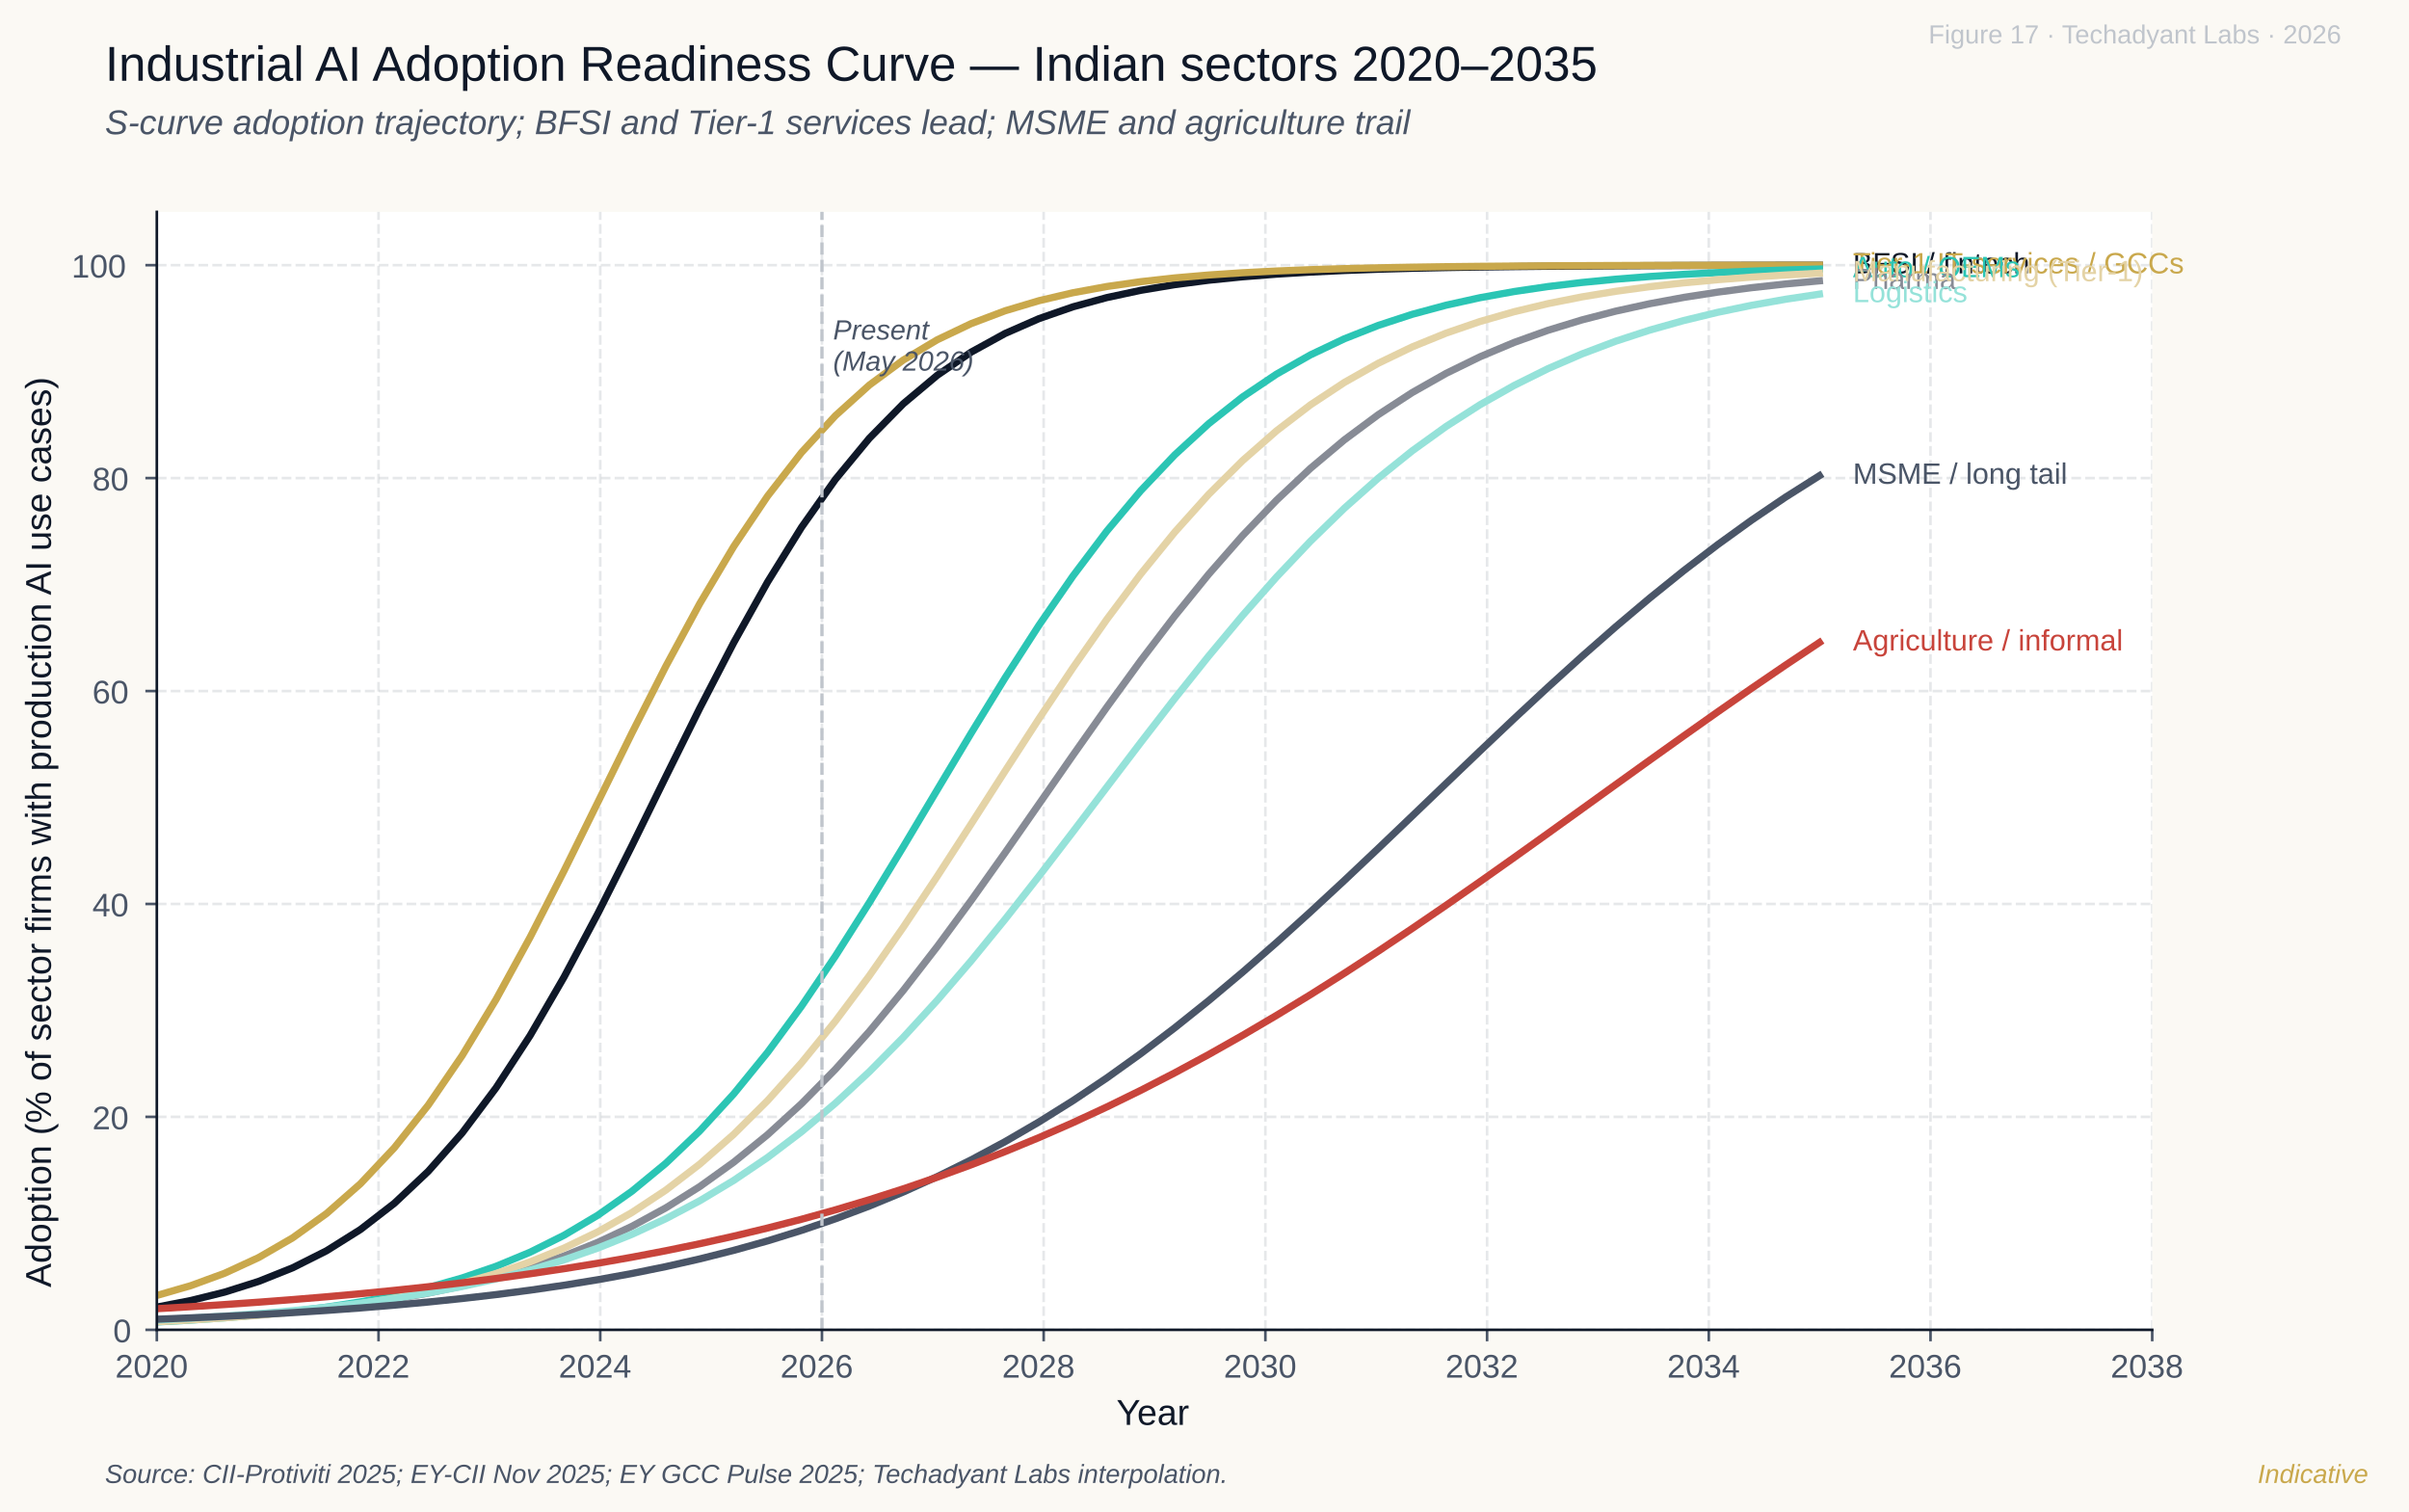
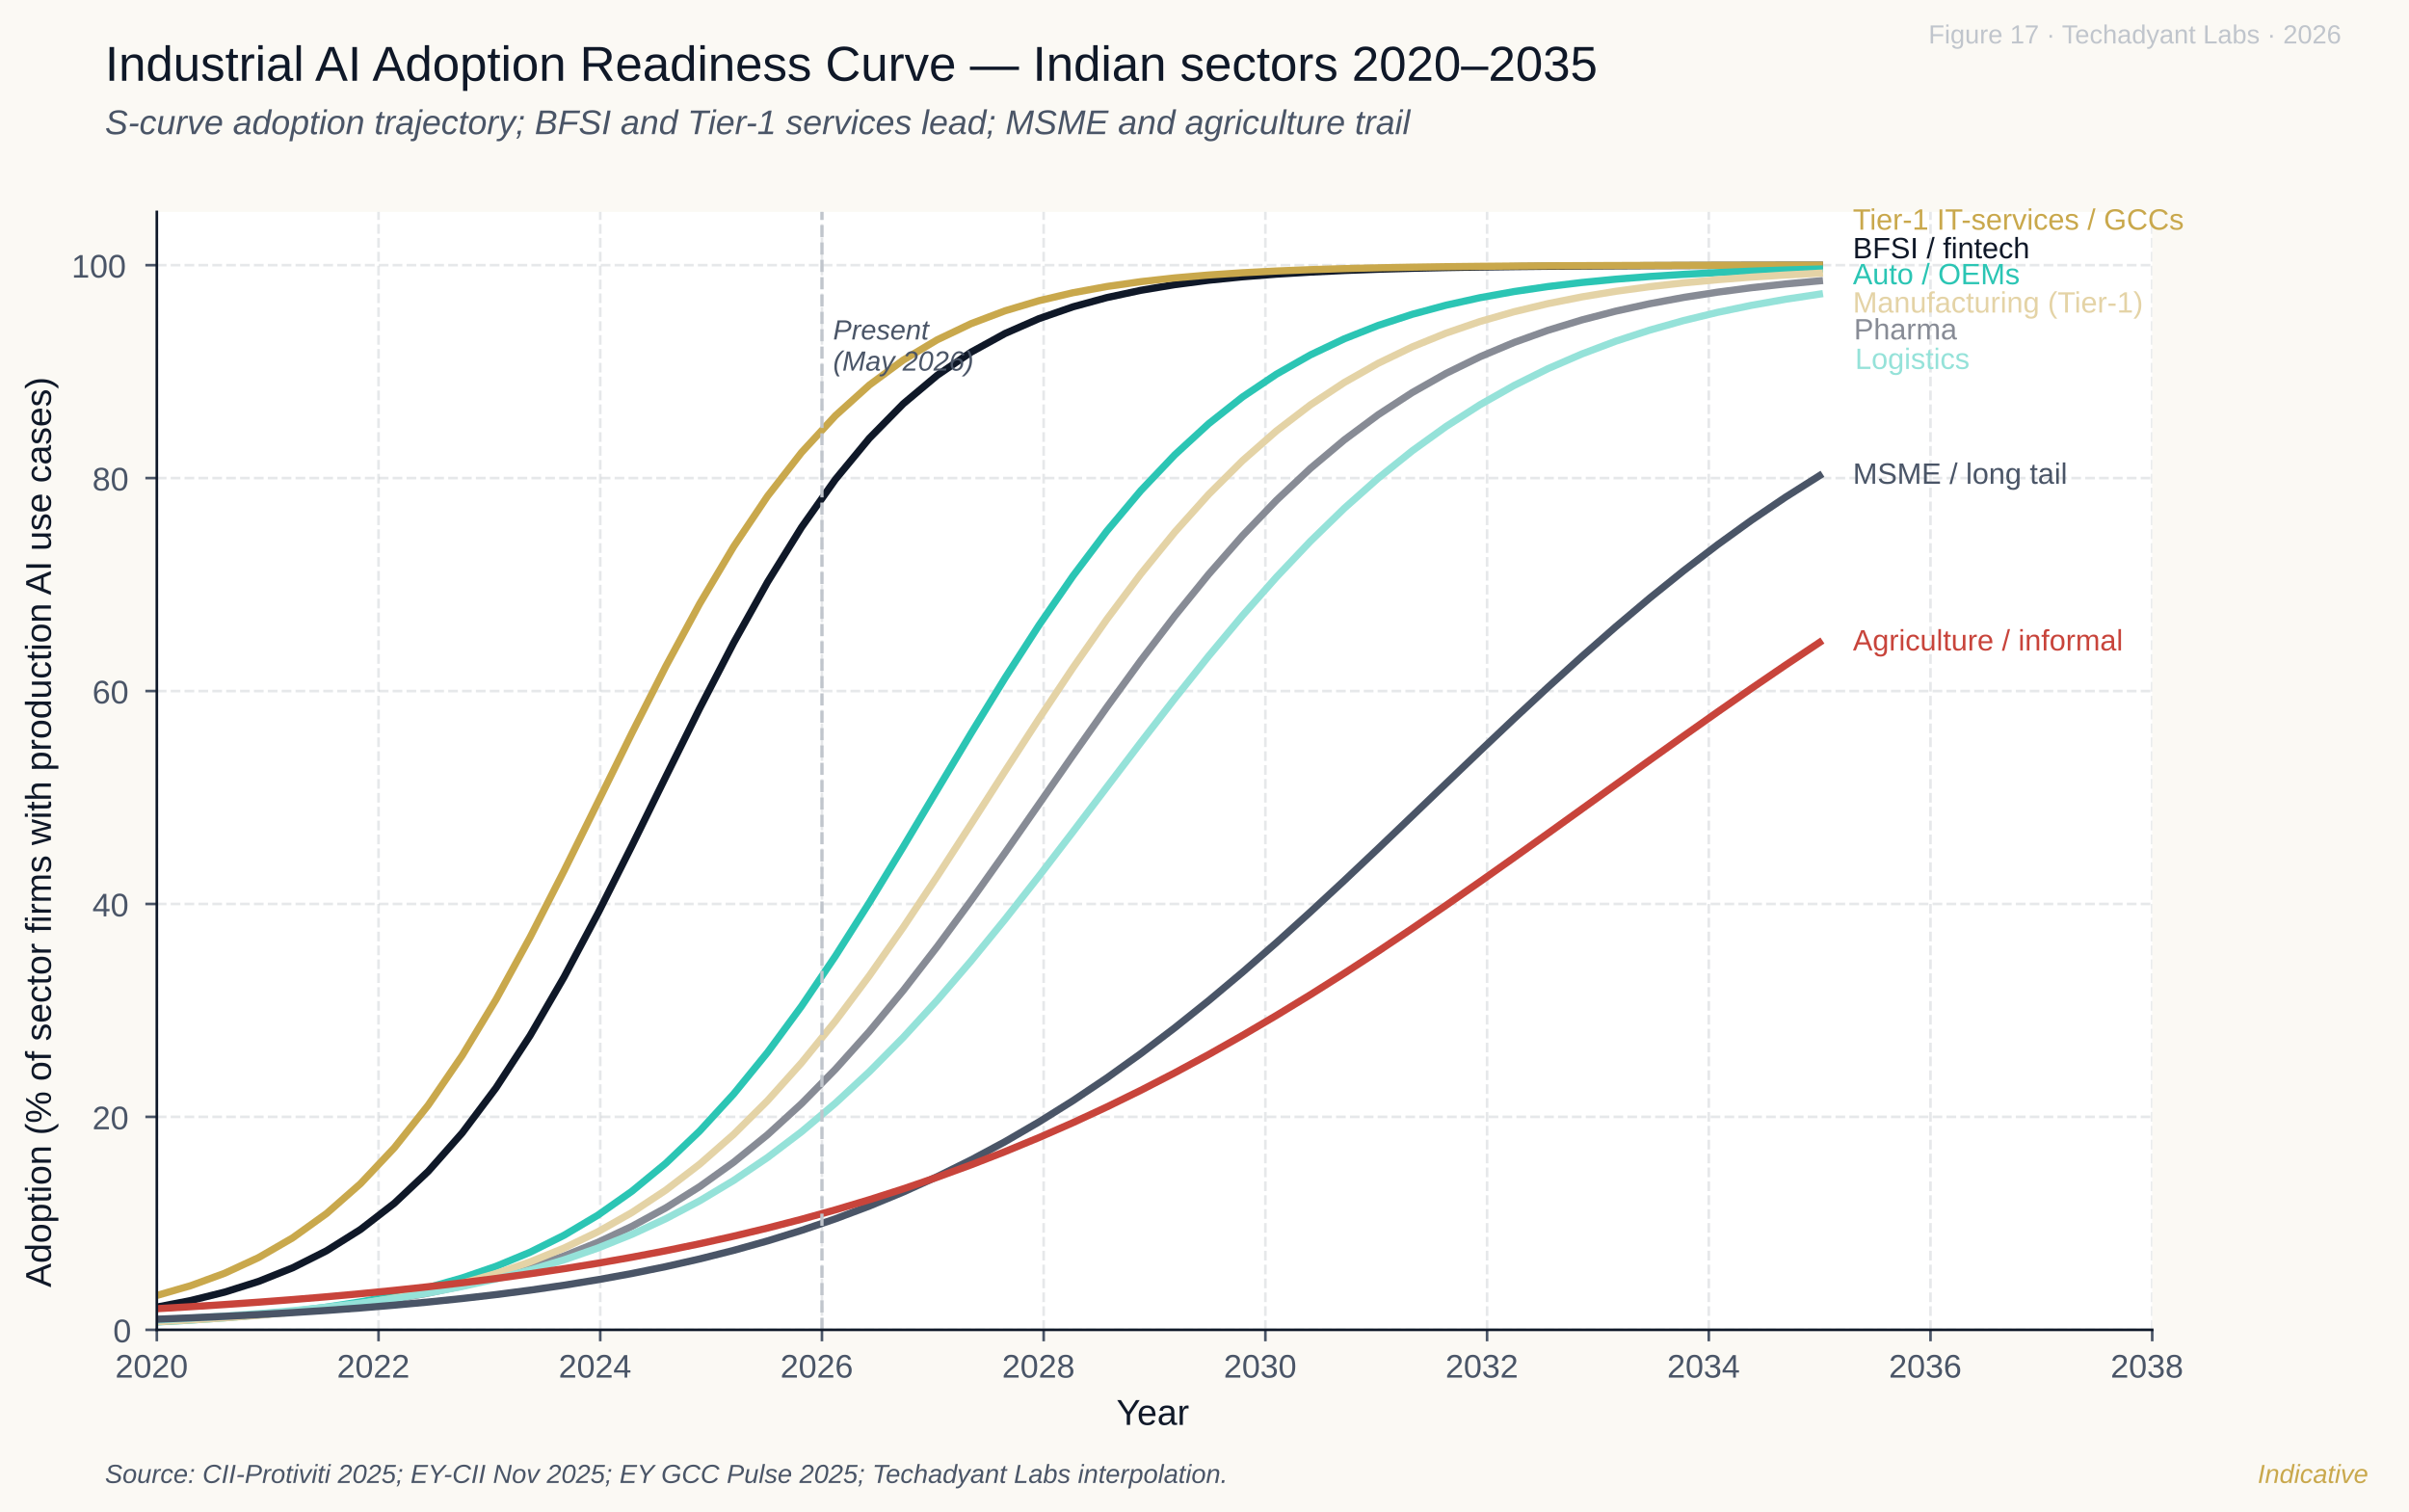
<svg xmlns="http://www.w3.org/2000/svg" id="Layer_1" version="1.1" viewBox="0 0 736.25 462.06">
  <defs>
    <style>
      .st0, .st1 {
        stroke: #0f1828;
      }

      .st0, .st1, .st2, .st3, .st4, .st5, .st6, .st7, .st8, .st9, .st10, .st11 {
        fill: none;
      }

      .st0, .st1, .st2, .st3, .st6, .st7, .st8, .st9, .st11 {
        stroke-linecap: square;
      }

      .st0, .st2, .st3, .st4, .st12, .st6, .st7, .st8, .st9, .st10, .st11 {
        stroke-linejoin: round;
      }

      .st0, .st2, .st3, .st6, .st7, .st8, .st9, .st11 {
        stroke-width: 2.2px;
      }

      .st1, .st12, .st10 {
        stroke-width: .8px;
      }

      .st13 {
        clip-path: url(#clippath-21);
      }

      .st14 {
        clip-path: url(#clippath-6);
      }

      .st15 {
        clip-path: url(#clippath-7);
      }

      .st16 {
        clip-path: url(#clippath-17);
      }

      .st17 {
        clip-path: url(#clippath-15);
      }

      .st18 {
        clip-path: url(#clippath-18);
      }

      .st19 {
        clip-path: url(#clippath-4);
      }

      .st20 {
        clip-path: url(#clippath-22);
      }

      .st21 {
        clip-path: url(#clippath-23);
      }

      .st2 {
        stroke: #e4d3a6;
      }

      .st3, .st12 {
        stroke: #4a5567;
      }

      .st22 {
        fill: #2bc5b4;
      }

-       .st22, .st23, .st24, .st25, .st26, .st27, .st28, .st29, .st30, .st31, .st32, .st33, .st34, .st35, .st36, .st37 {
+       .st22, .st23, .st24, .st25, .st26, .st27, .st28, .st29, .st30, .st31, .st32, .st33, .st34, .st35, .st36, .st37, .st38 {
        isolation: isolate;
      }

-       .st22, .st23, .st25, .st26, .st28, .st29, .st30, .st31, .st32, .st34, .st36, .st37 {
+       .st22, .st23, .st25, .st26, .st28, .st29, .st31, .st32, .st33, .st35, .st37, .st38 {
        font-family: ArialMT, Arial;
      }

-       .st22, .st26, .st28, .st29, .st30, .st32, .st34, .st37 {
+       .st22, .st26, .st28, .st29, .st31, .st33, .st35, .st38 {
        font-size: 9px;
      }

      .st4 {
        stroke-dasharray: 3.7 1.6;
      }

      .st4, .st10 {
        stroke: #c0c5cc;
      }

-       .st38 {
+       .st39 {
        clip-path: url(#clippath-9);
      }

-       .st39 {
+       .st40 {
        clip-path: url(#clippath-10);
      }

      .st23 {
        font-size: 11px;
      }

-       .st23, .st26, .st31 {
+       .st23, .st26, .st32 {
        fill: #0f1828;
      }

-       .st40 {
+       .st41 {
        fill: #fbf9f4;
      }

-       .st41 {
+       .st42 {
        fill: #fff;
      }

-       .st24, .st12, .st30, .st33, .st35, .st36 {
+       .st24, .st12, .st31, .st34, .st36, .st37 {
        fill: #4a5567;
      }

      .st24, .st25, .st27 {
        font-size: 8px;
      }

-       .st24, .st27, .st33, .st35 {
+       .st24, .st27, .st34, .st36 {
        font-family: Arial-ItalicMT, Arial;
        font-style: italic;
      }

-       .st42 {
+       .st43 {
        clip-path: url(#clippath-11);
      }

      .st25 {
        fill: #c0c5cc;
      }

-       .st27, .st34 {
+       .st27, .st35 {
        fill: #c9a84c;
      }

      .st28 {
        fill: #878b95;
      }

      .st29 {
        fill: #c8443b;
      }

-       .st43 {
+       .st44 {
        clip-path: url(#clippath-1);
      }

      .st6 {
        stroke: #c8443b;
      }

-       .st44 {
+       .st45 {
        clip-path: url(#clippath-5);
      }

-       .st45 {
+       .st46 {
        clip-path: url(#clippath-20);
      }

-       .st46 {
+       .st47 {
        clip-path: url(#clippath-8);
      }

      .st7 {
        stroke: #95e2d9;
      }

-       .st31 {
+       .st32 {
        font-size: 15px;
      }

-       .st47 {
+       .st48 {
        clip-path: url(#clippath-3);
      }

-       .st48 {
+       .st49 {
        clip-path: url(#clippath-12);
      }

      .st8 {
        stroke: #c9a84c;
      }

-       .st32 {
+       .st33 {
        fill: #95e2d9;
      }

-       .st49 {
+       .st50 {
        clip-path: url(#clippath-14);
      }

-       .st50 {
+       .st51 {
        clip-path: url(#clippath-19);
      }

      .st9 {
        stroke: #2bc5b4;
      }

-       .st33 {
+       .st34 {
        font-size: 8.5px;
      }

      .st10 {
        stroke-dasharray: 2.96 1.28;
        stroke-opacity: .4;
      }

      .st11 {
        stroke: #878b95;
      }

-       .st51 {
+       .st52 {
        clip-path: url(#clippath-16);
      }

-       .st52 {
+       .st53 {
        clip-path: url(#clippath-2);
      }

-       .st53 {
+       .st54 {
        clip-path: url(#clippath-13);
      }

-       .st35 {
+       .st36 {
        font-size: 10.5px;
      }

-       .st54 {
+       .st55 {
        clip-path: url(#clippath);
      }

-       .st36 {
+       .st37 {
        font-size: 10px;
      }

-       .st37 {
+       .st38 {
        fill: #e4d3a6;
      }
    </style>
    <clipPath id="clippath">
      <rect class="st5" x="47.93" y="64.76" width="609.84" height="341.64" />
    </clipPath>
    <clipPath id="clippath-1">
      <rect class="st5" x="47.93" y="64.76" width="609.84" height="341.64" />
    </clipPath>
    <clipPath id="clippath-2">
      <rect class="st5" x="47.93" y="64.76" width="609.84" height="341.64" />
    </clipPath>
    <clipPath id="clippath-3">
      <rect class="st5" x="47.93" y="64.76" width="609.84" height="341.64" />
    </clipPath>
    <clipPath id="clippath-4">
      <rect class="st5" x="47.93" y="64.76" width="609.84" height="341.64" />
    </clipPath>
    <clipPath id="clippath-5">
      <rect class="st5" x="47.93" y="64.76" width="609.84" height="341.64" />
    </clipPath>
    <clipPath id="clippath-6">
      <rect class="st5" x="47.93" y="64.76" width="609.84" height="341.64" />
    </clipPath>
    <clipPath id="clippath-7">
      <rect class="st5" x="47.93" y="64.76" width="609.84" height="341.64" />
    </clipPath>
    <clipPath id="clippath-8">
      <rect class="st5" x="47.93" y="64.76" width="609.84" height="341.64" />
    </clipPath>
    <clipPath id="clippath-9">
      <rect class="st5" x="47.93" y="64.76" width="609.84" height="341.64" />
    </clipPath>
    <clipPath id="clippath-10">
      <rect class="st5" x="47.93" y="64.76" width="609.84" height="341.64" />
    </clipPath>
    <clipPath id="clippath-11">
      <rect class="st5" x="47.93" y="64.76" width="609.84" height="341.64" />
    </clipPath>
    <clipPath id="clippath-12">
      <rect class="st5" x="47.93" y="64.76" width="609.84" height="341.64" />
    </clipPath>
    <clipPath id="clippath-13">
      <rect class="st5" x="47.93" y="64.76" width="609.84" height="341.64" />
    </clipPath>
    <clipPath id="clippath-14">
      <rect class="st5" x="47.93" y="64.76" width="609.84" height="341.64" />
    </clipPath>
    <clipPath id="clippath-15">
      <rect class="st5" x="47.93" y="64.76" width="609.84" height="341.64" />
    </clipPath>
    <clipPath id="clippath-16">
      <rect class="st5" x="47.93" y="64.76" width="609.84" height="341.64" />
    </clipPath>
    <clipPath id="clippath-17">
      <rect class="st5" x="47.93" y="64.76" width="609.84" height="341.64" />
    </clipPath>
    <clipPath id="clippath-18">
      <rect class="st5" x="47.93" y="64.76" width="609.84" height="341.64" />
    </clipPath>
    <clipPath id="clippath-19">
      <rect class="st5" x="47.93" y="64.76" width="609.84" height="341.64" />
    </clipPath>
    <clipPath id="clippath-20">
      <rect class="st5" x="47.93" y="64.76" width="609.84" height="341.64" />
    </clipPath>
    <clipPath id="clippath-21">
      <rect class="st5" x="47.93" y="64.76" width="609.84" height="341.64" />
    </clipPath>
    <clipPath id="clippath-22">
      <rect class="st5" x="47.93" y="64.76" width="609.84" height="341.64" />
    </clipPath>
    <clipPath id="clippath-23">
      <rect class="st5" x="47.93" y="64.76" width="609.84" height="341.64" />
    </clipPath>
  </defs>
-   <path class="st40" d="M0,462.06h736.25V0H0v462.06Z" />
-   <path class="st41" d="M47.93,406.4h609.84V64.76H47.93v341.64Z" />
-   <g class="st54">
+   <path class="st41" d="M0,462.06h736.25V0H0v462.06Z" />
+   <path class="st42" d="M47.93,406.4h609.84V64.76H47.93v341.64h0Z" />
+   <g class="st55">
    <path class="st10" d="M47.93,406.4V64.76" />
  </g>
  <path id="m915a476800" class="st12" d="M47.93,406.4v3.5" />
-   <text class="st36" transform="translate(35.21 421)">
-     <tspan x="0" y="0">2020</tspan>
-   </text>
-   <g class="st43">
+   <g class="st30">
+     <text class="st37" transform="translate(35.21 421)">
+       <tspan x="0" y="0">2020</tspan>
+     </text>
+   </g>
+   <g class="st44">
    <path class="st10" d="M115.69,406.4V64.76" />
  </g>
-   <path id="m915a4768001" data-name="m915a476800" class="st12" d="M115.69,406.4v3.5" />
-   <text class="st36" transform="translate(102.97 421)">
-     <tspan x="0" y="0">2022</tspan>
-   </text>
-   <g class="st52">
+   <path id="m915a4768001" class="st12" d="M115.69,406.4v3.5" />
+   <g class="st30">
+     <text class="st37" transform="translate(102.97 421)">
+       <tspan x="0" y="0">2022</tspan>
+     </text>
+   </g>
+   <g class="st53">
    <path class="st10" d="M183.45,406.4V64.76" />
  </g>
-   <path id="m915a4768002" data-name="m915a476800" class="st12" d="M183.45,406.4v3.5" />
-   <text class="st36" transform="translate(170.73 421)">
-     <tspan x="0" y="0">2024</tspan>
-   </text>
-   <g class="st47">
+   <path id="m915a4768002" class="st12" d="M183.45,406.4v3.5" />
+   <g class="st30">
+     <text class="st37" transform="translate(170.73 421)">
+       <tspan x="0" y="0">2024</tspan>
+     </text>
+   </g>
+   <g class="st48">
    <path class="st10" d="M251.21,406.4V64.76" />
  </g>
-   <path id="m915a4768003" data-name="m915a476800" class="st12" d="M251.21,406.4v3.5" />
-   <text class="st36" transform="translate(238.49 421)">
-     <tspan x="0" y="0">2026</tspan>
-   </text>
+   <path id="m915a4768003" class="st12" d="M251.21,406.4v3.5" />
+   <g class="st30">
+     <text class="st37" transform="translate(238.49 421)">
+       <tspan x="0" y="0">2026</tspan>
+     </text>
+   </g>
  <g class="st19">
    <path class="st10" d="M318.97,406.4V64.76" />
  </g>
-   <path id="m915a4768004" data-name="m915a476800" class="st12" d="M318.97,406.4v3.5" />
-   <text class="st36" transform="translate(306.25 421)">
-     <tspan x="0" y="0">2028</tspan>
-   </text>
-   <g class="st44">
+   <path id="m915a4768004" class="st12" d="M318.97,406.4v3.5" />
+   <g class="st30">
+     <text class="st37" transform="translate(306.25 421)">
+       <tspan x="0" y="0">2028</tspan>
+     </text>
+   </g>
+   <g class="st45">
    <path class="st10" d="M386.73,406.4V64.76" />
  </g>
-   <path id="m915a4768005" data-name="m915a476800" class="st12" d="M386.73,406.4v3.5" />
-   <text class="st36" transform="translate(374.01 421)">
-     <tspan x="0" y="0">2030</tspan>
-   </text>
+   <path id="m915a4768005" class="st12" d="M386.73,406.4v3.5" />
+   <g class="st30">
+     <text class="st37" transform="translate(374.01 421)">
+       <tspan x="0" y="0">2030</tspan>
+     </text>
+   </g>
  <g class="st14">
    <path class="st10" d="M454.49,406.4V64.76" />
  </g>
-   <path id="m915a4768006" data-name="m915a476800" class="st12" d="M454.49,406.4v3.5" />
-   <text class="st36" transform="translate(441.77 421)">
-     <tspan x="0" y="0">2032</tspan>
-   </text>
+   <path id="m915a4768006" class="st12" d="M454.49,406.4v3.5" />
+   <g class="st30">
+     <text class="st37" transform="translate(441.77 421)">
+       <tspan x="0" y="0">2032</tspan>
+     </text>
+   </g>
  <g class="st15">
    <path class="st10" d="M522.25,406.4V64.76" />
  </g>
-   <path id="m915a4768007" data-name="m915a476800" class="st12" d="M522.25,406.4v3.5" />
-   <text class="st36" transform="translate(509.53 421)">
-     <tspan x="0" y="0">2034</tspan>
-   </text>
-   <g class="st46">
+   <path id="m915a4768007" class="st12" d="M522.25,406.4v3.5" />
+   <g class="st30">
+     <text class="st37" transform="translate(509.53 421)">
+       <tspan x="0" y="0">2034</tspan>
+     </text>
+   </g>
+   <g class="st47">
    <path class="st10" d="M590.01,406.4V64.76" />
  </g>
-   <path id="m915a4768008" data-name="m915a476800" class="st12" d="M590.01,406.4v3.5" />
-   <text class="st36" transform="translate(577.29 421)">
-     <tspan x="0" y="0">2036</tspan>
-   </text>
-   <g class="st38">
+   <path id="m915a4768008" class="st12" d="M590.01,406.4v3.5" />
+   <g class="st30">
+     <text class="st37" transform="translate(577.29 421)">
+       <tspan x="0" y="0">2036</tspan>
+     </text>
+   </g>
+   <g class="st39">
    <path class="st10" d="M657.77,406.4V64.76" />
  </g>
-   <path id="m915a4768009" data-name="m915a476800" class="st12" d="M657.77,406.4v3.5" />
-   <text class="st36" transform="translate(645.05 421)">
-     <tspan x="0" y="0">2038</tspan>
-   </text>
-   <text class="st23" transform="translate(341.21 435.44)">
-     <tspan x="0" y="0">Year</tspan>
-   </text>
-   <g class="st39">
+   <path id="m915a4768009" class="st12" d="M657.77,406.4v3.5" />
+   <g class="st30">
+     <text class="st37" transform="translate(645.05 421)">
+       <tspan x="0" y="0">2038</tspan>
+     </text>
+   </g>
+   <g class="st30">
+     <text class="st23" transform="translate(341.21 435.44)">
+       <tspan x="0" y="0">Year</tspan>
+     </text>
+   </g>
+   <g class="st40">
    <path class="st10" d="M47.93,406.4h609.84" />
  </g>
  <path id="m97d505ed86" class="st12" d="M47.93,406.4h-3.5" />
-   <text class="st36" transform="translate(34.57 410.2)">
-     <tspan x="0" y="0">0</tspan>
-   </text>
-   <g class="st42">
+   <g class="st30">
+     <text class="st37" transform="translate(34.57 410.2)">
+       <tspan x="0" y="0">0</tspan>
+     </text>
+   </g>
+   <g class="st43">
    <path class="st10" d="M47.93,341.32h609.84" />
  </g>
-   <path id="m97d505ed861" data-name="m97d505ed86" class="st12" d="M47.93,341.32h-3.5" />
-   <text class="st36" transform="translate(28.21 345.12)">
-     <tspan x="0" y="0">20</tspan>
-   </text>
-   <g class="st48">
+   <path id="m97d505ed861" class="st12" d="M47.93,341.32h-3.5" />
+   <g class="st30">
+     <text class="st37" transform="translate(28.21 345.12)">
+       <tspan x="0" y="0">20</tspan>
+     </text>
+   </g>
+   <g class="st49">
    <path class="st10" d="M47.93,276.25h609.84" />
  </g>
-   <path id="m97d505ed862" data-name="m97d505ed86" class="st12" d="M47.93,276.25h-3.5" />
-   <text class="st36" transform="translate(28.21 280.05)">
-     <tspan x="0" y="0">40</tspan>
-   </text>
-   <g class="st53">
+   <path id="m97d505ed862" class="st12" d="M47.93,276.25h-3.5" />
+   <g class="st30">
+     <text class="st37" transform="translate(28.21 280.05)">
+       <tspan x="0" y="0">40</tspan>
+     </text>
+   </g>
+   <g class="st54">
    <path class="st10" d="M47.93,211.18h609.84" />
  </g>
-   <path id="m97d505ed863" data-name="m97d505ed86" class="st12" d="M47.93,211.18h-3.5" />
-   <text class="st36" transform="translate(28.21 214.98)">
-     <tspan x="0" y="0">60</tspan>
-   </text>
-   <g class="st49">
+   <path id="m97d505ed863" class="st12" d="M47.93,211.18h-3.5" />
+   <g class="st30">
+     <text class="st37" transform="translate(28.21 214.98)">
+       <tspan x="0" y="0">60</tspan>
+     </text>
+   </g>
+   <g class="st50">
    <path class="st10" d="M47.93,146.1h609.84" />
  </g>
-   <path id="m97d505ed864" data-name="m97d505ed86" class="st12" d="M47.93,146.1h-3.5" />
-   <text class="st36" transform="translate(28.21 149.9)">
-     <tspan x="0" y="0">80</tspan>
-   </text>
+   <path id="m97d505ed864" class="st12" d="M47.93,146.1h-3.5" />
+   <g class="st30">
+     <text class="st37" transform="translate(28.21 149.9)">
+       <tspan x="0" y="0">80</tspan>
+     </text>
+   </g>
  <g class="st17">
    <path class="st10" d="M47.93,81.03h609.84" />
  </g>
-   <path id="m97d505ed865" data-name="m97d505ed86" class="st12" d="M47.93,81.03h-3.5" />
-   <text class="st36" transform="translate(21.85 84.83)">
-     <tspan x="0" y="0">100</tspan>
-   </text>
-   <text class="st23" transform="translate(15.56 393.41) rotate(-90)">
-     <tspan x="0" y="0">Adoption (% of sector firms with production AI use cases)</tspan>
-   </text>
-   <g class="st51">
+   <path id="m97d505ed865" class="st12" d="M47.93,81.03h-3.5" />
+   <g class="st30">
+     <text class="st37" transform="translate(21.85 84.83)">
+       <tspan x="0" y="0">100</tspan>
+     </text>
+   </g>
+   <g class="st30">
+     <text class="st23" transform="translate(15.56 393.41) rotate(-90)">
+       <tspan x="0" y="0">Adoption (% of sector firms with production AI use cases)</tspan>
+     </text>
+   </g>
+   <g class="st52">
    <path class="st0" d="M47.93,399.45l10.37-2.01,10.37-2.57,10.37-3.27,10.37-4.14,10.37-5.21,10.37-6.5,10.37-8.02,10.37-9.78,10.37-11.73,10.37-13.82,10.37-15.91,10.37-17.87,10.37-19.5,10.37-20.63,10.37-21.12,10.37-20.91,10.37-20.02,10.37-18.57,10.37-16.72,10.37-14.66,10.37-12.56,10.37-10.54,10.37-8.7,10.37-7.08,10.37-5.7,10.37-4.54,10.37-3.6,10.37-2.83,10.37-2.22,10.37-1.73,10.37-1.35,10.37-1.05,10.37-.81,10.37-.63,10.37-.49,10.37-.38,10.37-.29,10.37-.22,10.37-.17,10.37-.13,10.37-.1,10.37-.08,10.37-.06,10.37-.05,10.37-.04,10.37-.03,10.37-.02,10.37-.02h10.37" />
  </g>
  <g class="st16">
-     <path class="st8" d="M47.93,395.89l10.37-2.99,10.37-3.8,10.37-4.79,10.37-6,10.37-7.44,10.37-9.11,10.37-11,10.37-13.04,10.37-15.15,10.37-17.18,10.37-18.95,10.37-20.29,10.37-21.02,10.37-21.07,10.37-20.42,10.37-19.16,10.37-17.44,10.37-15.43,10.37-13.33,10.37-11.26,10.37-9.35,10.37-7.65,10.37-6.18,10.37-4.94,10.37-3.92,10.37-3.09,10.37-2.43,10.37-1.9,10.37-1.48,10.37-1.15,10.37-.89,10.37-.69,10.37-.53,10.37-.41,10.37-.32,10.37-.25,10.37-.19,10.37-.15,10.37-.11,10.37-.09,10.37-.07,10.37-.05,10.37-.04,10.37-.03,10.37-.02,10.37-.02h10.37s10.37-.03,10.37-.03h10.37" />
+     <path class="st8" d="M47.93,395.89l10.37-2.99,10.37-3.8,10.37-4.79,10.37-6,10.37-7.44,10.37-9.11,10.37-11,10.37-13.04,10.37-15.15,10.37-17.18,10.37-18.95,10.37-20.29,10.37-21.02,10.37-21.07,10.37-20.42,10.37-19.16,10.37-17.44,10.37-15.43,10.37-13.33,10.37-11.26,10.37-9.35,10.37-7.65,10.37-6.18,10.37-4.94,10.37-3.92,10.37-3.09,10.37-2.43,10.37-1.9,10.37-1.48,10.37-1.15,10.37-.89,10.37-.69,10.37-.53,10.37-.41,10.37-.32,10.37-.25,10.37-.19,10.37-.15,10.37-.11,10.37-.09,10.37-.07,10.37-.05,10.37-.04,10.37-.03,10.37-.02,10.37-.02h10.37l10.37-.03h10.37" />
  </g>
  <g class="st18">
    <path class="st9" d="M47.93,403.99l10.37-.57,10.37-.7,10.37-.87,10.37-1.07,10.37-1.31,10.37-1.61,10.37-1.97,10.37-2.41,10.37-2.94,10.37-3.56,10.37-4.3,10.37-5.17,10.37-6.16,10.37-7.29,10.37-8.54,10.37-9.89,10.37-11.3,10.37-12.73,10.37-14.1,10.37-15.34,10.37-16.34,10.37-17.05,10.37-17.39,10.37-17.33,10.37-16.89,10.37-16.1,10.37-15.03,10.37-13.75,10.37-12.35,10.37-10.92,10.37-9.52,10.37-8.19,10.37-6.97,10.37-5.88,10.37-4.92,10.37-4.09,10.37-3.39,10.37-2.79,10.37-2.29,10.37-1.87,10.37-1.53,10.37-1.24,10.37-1.01,10.37-.82,10.37-.66,10.37-.54,10.37-.44,10.37-.35,10.37-.29" />
  </g>
-   <g class="st50">
+   <g class="st51">
    <path class="st11" d="M47.93,403.74l10.37-.53,10.37-.63,10.37-.76,10.37-.91,10.37-1.08,10.37-1.29,10.37-1.54,10.37-1.83,10.37-2.17,10.37-2.57,10.37-3.03,10.37-3.57,10.37-4.18,10.37-4.87,10.37-5.65,10.37-6.5,10.37-7.44,10.37-8.43,10.37-9.47,10.37-10.53,10.37-11.56,10.37-12.53,10.37-13.39,10.37-14.09,10.37-14.6,10.37-14.88,10.37-14.91,10.37-14.7,10.37-14.25,10.37-13.59,10.37-12.77,10.37-11.82,10.37-10.8,10.37-9.75,10.37-8.71,10.37-7.7,10.37-6.75,10.37-5.87,10.37-5.07,10.37-4.36,10.37-3.72,10.37-3.17,10.37-2.69,10.37-2.27,10.37-1.92,10.37-1.61,10.37-1.36,10.37-1.14,10.37-.95" />
  </g>
-   <g class="st45">
+   <g class="st46">
    <path class="st2" d="M47.93,403.93l10.37-.54,10.37-.65,10.37-.79,10.37-.96,10.37-1.17,10.37-1.41,10.37-1.71,10.37-2.06,10.37-2.48,10.37-2.97,10.37-3.55,10.37-4.22,10.37-4.99,10.37-5.87,10.37-6.85,10.37-7.94,10.37-9.1,10.37-10.32,10.37-11.55,10.37-12.76,10.37-13.86,10.37-14.82,10.37-15.55,10.37-16.01,10.37-16.17,10.37-16.01,10.37-15.55,10.37-14.82,10.37-13.86,10.37-12.76,10.37-11.55,10.37-10.32,10.37-9.1,10.37-7.94,10.37-6.85,10.37-5.87,10.37-4.99,10.37-4.22,10.37-3.55,10.37-2.97,10.37-2.48,10.37-2.06,10.37-1.71,10.37-1.41,10.37-1.17,10.37-.96,10.37-.79,10.37-.65,10.37-.54" />
  </g>
  <g class="st13">
    <path class="st7" d="M47.93,403.39l10.37-.55,10.37-.64,10.37-.76,10.37-.89,10.37-1.05,10.37-1.23,10.37-1.45,10.37-1.69,10.37-1.98,10.37-2.31,10.37-2.69,10.37-3.13,10.37-3.62,10.37-4.17,10.37-4.79,10.37-5.47,10.37-6.22,10.37-7.02,10.37-7.86,10.37-8.74,10.37-9.62,10.37-10.49,10.37-11.32,10.37-12.07,10.37-12.7,10.37-13.2,10.37-13.53,10.37-13.68,10.37-13.64,10.37-13.4,10.37-12.99,10.37-12.42,10.37-11.73,10.37-10.94,10.37-10.09,10.37-9.21,10.37-8.33,10.37-7.46,10.37-6.64,10.37-5.86,10.37-5.15,10.37-4.49,10.37-3.91,10.37-3.38,10.37-2.92,10.37-2.51,10.37-2.15,10.37-1.84,10.37-1.57" />
  </g>
  <g class="st20">
    <path class="st3" d="M47.93,403.16l10.37-.42,10.37-.47,10.37-.53,10.37-.6,10.37-.67,10.37-.76,10.37-.85,10.37-.96,10.37-1.07,10.37-1.2,10.37-1.35,10.37-1.51,10.37-1.69,10.37-1.89,10.37-2.11,10.37-2.35,10.37-2.61,10.37-2.9,10.37-3.21,10.37-3.54,10.37-3.9,10.37-4.29,10.37-4.7,10.37-5.12,10.37-5.57,10.37-6.03,10.37-6.49,10.37-6.96,10.37-7.43,10.37-7.88,10.37-8.3,10.37-8.7,10.37-9.06,10.37-9.37,10.37-9.61,10.37-9.8,10.37-9.91,10.37-9.96,10.37-9.92,10.37-9.82,10.37-9.64,10.37-9.4,10.37-9.1,10.37-8.75,10.37-8.36,10.37-7.94,10.37-7.49,10.37-7.03,10.37-6.56" />
  </g>
  <g class="st21">
    <path class="st6" d="M47.93,399.94l10.37-.61,10.37-.66,10.37-.72,10.37-.79,10.37-.86,10.37-.94,10.37-1.02,10.37-1.11,10.37-1.21,10.37-1.32,10.37-1.43,10.37-1.55,10.37-1.68,10.37-1.83,10.37-1.98,10.37-2.14,10.37-2.31,10.37-2.49,10.37-2.68,10.37-2.88,10.37-3.1,10.37-3.32,10.37-3.55,10.37-3.79,10.37-4.04,10.37-4.29,10.37-4.55,10.37-4.81,10.37-5.08,10.37-5.34,10.37-5.6,10.37-5.86,10.37-6.1,10.37-6.33,10.37-6.55,10.37-6.75,10.37-6.94,10.37-7.09,10.37-7.23,10.37-7.33,10.37-7.41,10.37-7.45,10.37-7.47,10.37-7.45,10.37-7.4,10.37-7.33,10.37-7.22,10.37-7.08,10.37-6.92" />
  </g>
  <rect class="st5" x="47.93" y="64.76" width="609.84" height="341.64" />
  <path class="st4" d="M251.21,406.4V64.76" />
  <path class="st1" d="M47.93,406.4V64.76" />
  <path class="st1" d="M47.93,406.4h609.84" />
-   <text class="st26" transform="translate(566.3 83.55)">
-     <tspan x="0" y="0">BFSI / fintech</tspan>
-   </text>
-   <text class="st34" transform="translate(566.3 83.54)">
-     <tspan x="0" y="0">Tier-1 IT-services / GCCs</tspan>
-   </text>
-   <text class="st22" transform="translate(566.3 84.71)">
-     <tspan x="0" y="0">Auto / OEMs</tspan>
-   </text>
-   <text class="st28" transform="translate(566.3 88.32)">
-     <tspan x="0" y="0">Pharma</tspan>
-   </text>
-   <text class="st37" transform="translate(566.3 85.94)">
-     <tspan x="0" y="0">Manufacturing (Tier-1)</tspan>
-   </text>
-   <text class="st32" transform="translate(566.3 92.34)">
-     <tspan x="0" y="0">Logistics</tspan>
-   </text>
-   <text class="st30" transform="translate(566.3 147.84)">
-     <tspan x="0" y="0">MSME / long tail</tspan>
-   </text>
-   <text class="st29" transform="translate(566.3 198.77)">
-     <tspan x="0" y="0">Agriculture / informal</tspan>
-   </text>
-   <text class="st33" transform="translate(254.6 103.75)">
-     <tspan x="0" y="0">Present</tspan>
-   </text>
-   <text class="st33" transform="translate(254.6 113.27)">
-     <tspan x="0" y="0">(May 2026)</tspan>
-   </text>
-   <text class="st31" transform="translate(32.09 24.68)">
-     <tspan x="0" y="0">Industrial AI Adoption Readiness Curve — Indian sectors 2020–2035</tspan>
-   </text>
-   <text class="st35" transform="translate(32.09 41)">
-     <tspan x="0" y="0">S-curve adoption trajectory; BFSI and Tier-1 services lead; MSME and agriculture trail</tspan>
-   </text>
-   <text class="st25" transform="translate(589.4 13.28)">
-     <tspan x="0" y="0">Figure 17 · Techadyant Labs · 2026</tspan>
-   </text>
-   <text class="st24" transform="translate(32.09 453.2)">
-     <tspan x="0" y="0">Source: CII-Protiviti 2025; EY-CII Nov 2025; EY GCC Pulse 2025; Techadyant Labs interpolation.</tspan>
-   </text>
-   <text class="st27" transform="translate(690 453.2)">
-     <tspan x="0" y="0">Indicative</tspan>
-   </text>
+   <g class="st30">
+     <text class="st26" transform="translate(566.29 78.92)">
+       <tspan x="0" y="0">BFSI / fintech</tspan>
+     </text>
+   </g>
+   <g class="st30">
+     <text class="st35" transform="translate(566.27 70.18)">
+       <tspan x="0" y="0">Tier-1 IT-services / GCCs</tspan>
+     </text>
+   </g>
+   <g class="st30">
+     <text class="st22" transform="translate(566.29 86.86)">
+       <tspan x="0" y="0">Auto / OEMs</tspan>
+     </text>
+   </g>
+   <g class="st30">
+     <text class="st28" transform="translate(566.61 103.72)">
+       <tspan x="0" y="0">Pharma</tspan>
+     </text>
+   </g>
+   <g class="st30">
+     <text class="st38" transform="translate(566.29 95.52)">
+       <tspan x="0" y="0">Manufacturing (Tier-1)</tspan>
+     </text>
+   </g>
+   <g class="st30">
+     <text class="st33" transform="translate(566.96 112.75)">
+       <tspan x="0" y="0">Logistics</tspan>
+     </text>
+   </g>
+   <g class="st30">
+     <text class="st31" transform="translate(566.3 147.84)">
+       <tspan x="0" y="0">MSME / long tail</tspan>
+     </text>
+   </g>
+   <g class="st30">
+     <text class="st29" transform="translate(566.3 198.77)">
+       <tspan x="0" y="0">Agriculture / informal</tspan>
+     </text>
+   </g>
+   <g class="st30">
+     <text class="st34" transform="translate(254.6 103.75)">
+       <tspan x="0" y="0">Present</tspan>
+     </text>
+   </g>
+   <g class="st30">
+     <text class="st34" transform="translate(254.6 113.27)">
+       <tspan x="0" y="0">(May 2026)</tspan>
+     </text>
+   </g>
+   <g class="st30">
+     <text class="st32" transform="translate(32.09 24.68)">
+       <tspan x="0" y="0">Industrial AI Adoption Readiness Curve — Indian sectors 2020–2035</tspan>
+     </text>
+   </g>
+   <g class="st30">
+     <text class="st36" transform="translate(32.09 41)">
+       <tspan x="0" y="0">S-curve adoption trajectory; BFSI and Tier-1 services lead; MSME and agriculture trail</tspan>
+     </text>
+   </g>
+   <g class="st30">
+     <text class="st25" transform="translate(589.4 13.28)">
+       <tspan x="0" y="0">Figure 17 · Techadyant Labs · 2026</tspan>
+     </text>
+   </g>
+   <g class="st30">
+     <text class="st24" transform="translate(32.09 453.2)">
+       <tspan x="0" y="0">Source: CII-Protiviti 2025; EY-CII Nov 2025; EY GCC Pulse 2025; Techadyant Labs interpolation.</tspan>
+     </text>
+   </g>
+   <g class="st30">
+     <text class="st27" transform="translate(690 453.2)">
+       <tspan x="0" y="0">Indicative</tspan>
+     </text>
+   </g>
</svg>
